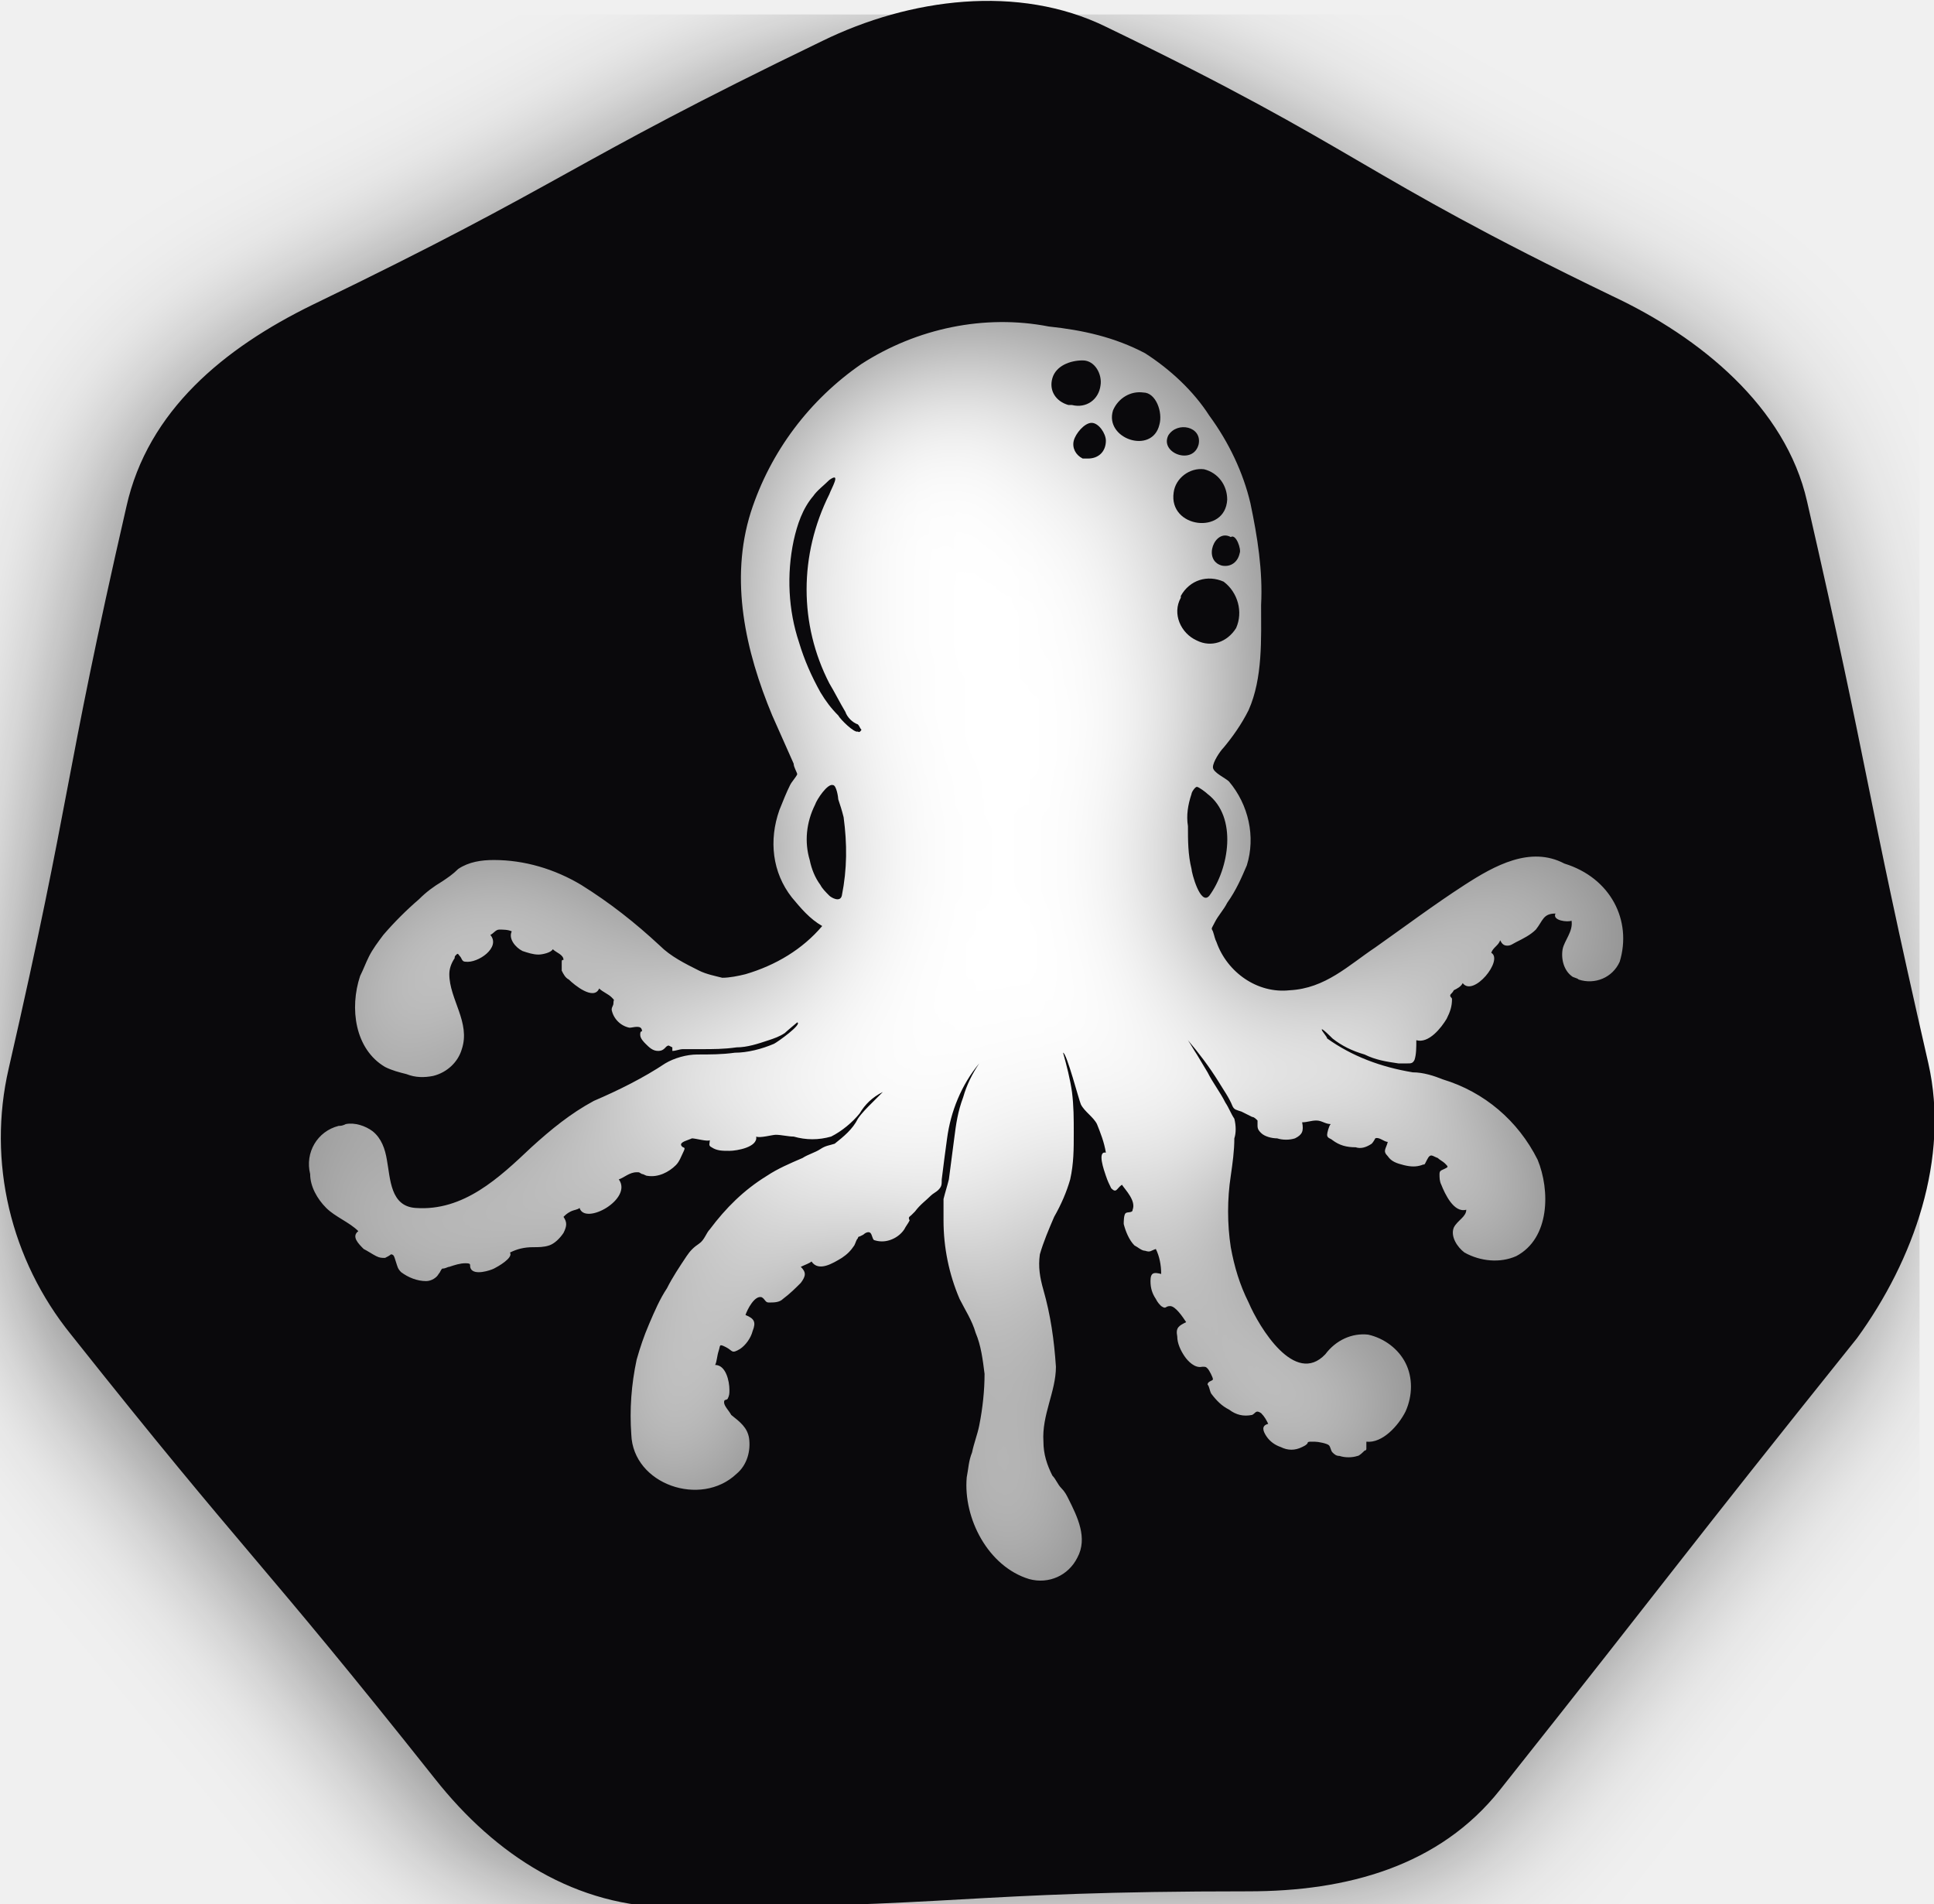
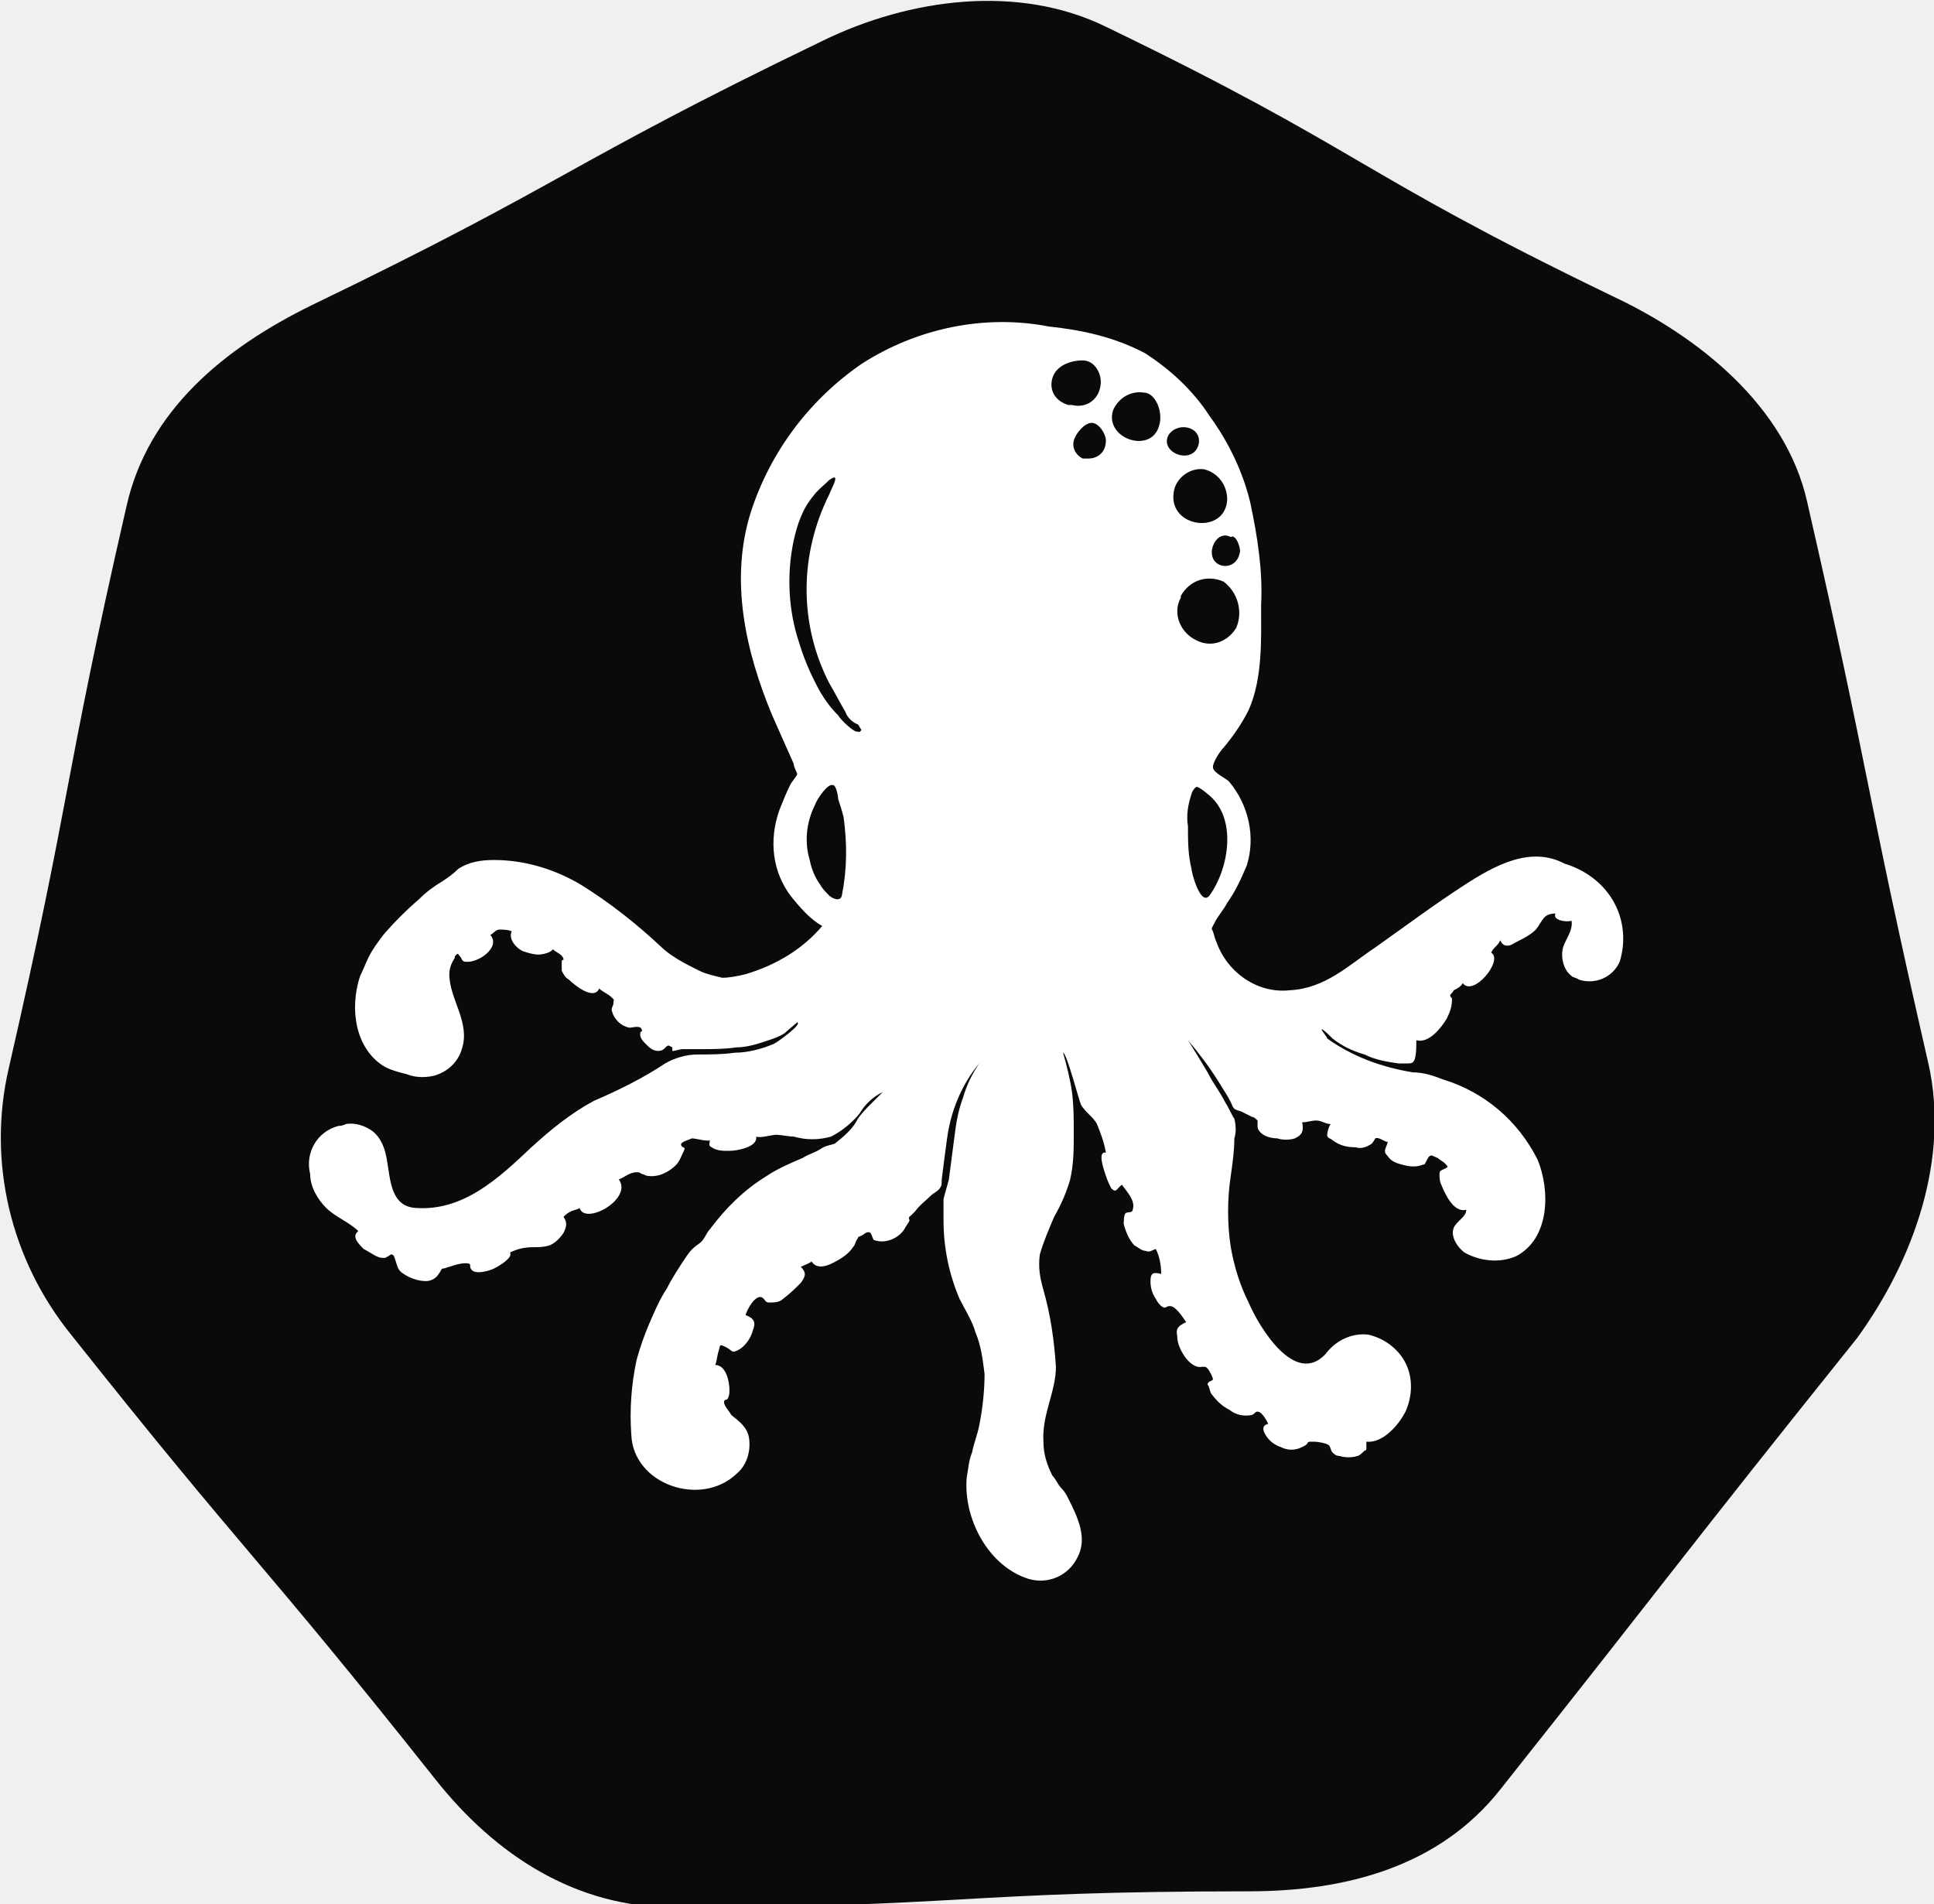
<svg xmlns="http://www.w3.org/2000/svg" version="1.1" id="svg5383" x="0px" y="0px" viewBox="0 0 108.4 106.7" style="enable-background:new 0 0 108.4 106.7;" xml:space="preserve">
-   <defs id="defs107">
-     <filter style="color-interpolation-filters:sRGB;" id="filter397">
-       <feFlood flood-opacity="0.498" flood-color="rgb(0,0,0)" result="flood" id="feFlood387" />
-       <feComposite in="flood" in2="SourceGraphic" operator="in" result="composite1" id="feComposite389" />
-       <feGaussianBlur in="composite1" stdDeviation="4" result="blur" id="feGaussianBlur391" />
-       <feOffset dx="-0.8" dy="0.8" result="offset" id="feOffset393" />
-       <feComposite in="SourceGraphic" in2="offset" operator="over" result="composite2" id="feComposite395" />
-     </filter>
-   </defs>
-   <style type="text/css" id="style97">
+   <style type="text/css">
	.st0{fill:#FFFFFF;}
	.st1{fill:#0A090C;}
</style>
  <g id="Layer_2_1_">
-     <polygon class="st0" points="54.2,12.2 24.2,30.2 13.2,50 9.8,65.2 19.3,78.3 40.3,91.5 58.2,92.3 76.7,90 88.5,79.7 95.2,68.3    96,54.2 89.7,39.8 80.8,34 72.2,18.8 60.2,12.2  " id="polygon101" />
+     <polygon class="st0" points="54.2,12.2 24.2,30.2 13.2,50 9.8,65.2 19.3,78.3 40.3,91.5 58.2,92.3 76.7,90 88.5,79.7 95.2,68.3    96,54.2 89.7,39.8 80.8,34 72.2,18.8 60.2,12.2  " />
  </g>
-   <g id="Layer_2" transform="translate(-610.3158,-176.3014)" style="filter:url(#filter397)">
+   <g id="Layer_2" transform="translate(-610.3158,-176.3014)">
    <path id="path5360" class="st1" d="M674.4,198.3c-0.7-0.1-1.4,0.3-1.7,1   c-0.5,1.6,2.2,2.5,2.6,0.8C675.5,199.4,675.1,198.3,674.4,198.3z M678.8,208c0.5,0.1,0.9-0.2,1-0.7c0.1-0.2-0.2-1.1-0.5-0.9   C678.4,205.9,677.7,207.7,678.8,208z M657.7,216.2c-0.3-0.5-0.6-1.1-0.9-1.6c-1.7-3.3-1.7-7.2,0-10.6c0.1-0.3,0.7-1.3,0-0.8   c-0.3,0.3-0.7,0.6-0.9,0.9c-0.6,0.7-0.9,1.6-1.1,2.5c-0.4,1.9-0.3,3.9,0.3,5.7c0.3,1,0.7,1.9,1.2,2.8c0.3,0.5,0.6,0.9,1,1.3   c0.1,0.2,0.9,1,1.1,0.9c0.1,0.1,0.2-0.1,0.2-0.1c-0.1-0.1-0.1-0.2-0.2-0.3C658.1,216.8,657.8,216.5,657.7,216.2L657.7,216.2z    M657.3,221.1c0-0.1-0.1-0.8-0.3-0.8c-0.3-0.1-0.9,0.8-1,1.1c-0.5,1-0.6,2.1-0.3,3.1c0.1,0.5,0.3,1,0.6,1.4   c0.1,0.2,0.3,0.4,0.5,0.6c0.1,0.1,0.6,0.4,0.7,0c0.3-1.5,0.3-2.9,0.1-4.4C657.5,221.7,657.4,221.4,657.3,221.1L657.3,221.1z    M672,197.9c0.1-0.6-0.3-1.4-1-1.4s-1.5,0.3-1.7,1c-0.2,0.7,0.2,1.3,0.9,1.5c0.1,0,0.1,0,0.2,0C671.2,199.2,671.9,198.7,672,197.9   L672,197.9z M671.5,200c-0.4,0-0.9,0.6-1,1c-0.1,0.4,0.1,0.8,0.5,1c0.1,0,0.2,0,0.3,0c0.6,0,1-0.4,1-1   C672.3,200.6,671.9,200,671.5,200L671.5,200z M678,220.8c-0.1-0.1-0.5-0.4-0.6-0.4c-0.1,0-0.3,0.3-0.3,0.4   c-0.2,0.6-0.3,1.2-0.2,1.8c0,0.8,0,1.6,0.2,2.4c0,0.2,0.5,2.1,1,1.5C679.2,225,679.7,222.1,678,220.8L678,220.8z M677.5,201.2   c0.2-1-1.2-1.3-1.7-0.5C675.3,201.7,677.2,202.4,677.5,201.2z M718.4,235.9c-3.6-15.7-3.2-15.8-6.8-31.5c-1.2-5.3-6-9.2-10.9-11.5   c-14.5-7-13.9-8.1-28.4-15.1c-4.9-2.4-11-1.6-15.9,0.8c-14.5,7-14.1,7.8-28.6,14.8c-4.9,2.4-9.2,5.9-10.4,11.3   c-3.6,15.7-3,15.8-6.6,31.5c-1.2,5.2,0.1,10.7,3.5,14.9c10,12.6,10.4,12.3,20.4,24.9c3.4,4.3,7.9,7.2,13.4,7.2   c16.1,0,16.1-0.9,32.2-0.9c5.5,0,10.7-1.4,14.1-5.7c10-12.6,9.9-12.7,20-25.3C717.6,246.9,719.6,241.2,718.4,235.9L718.4,235.9z    M701.1,230.2c-0.4,0.9-1.4,1.3-2.3,1c-0.1-0.1-0.3-0.1-0.4-0.2c-0.4-0.3-0.6-0.9-0.5-1.5c0.1-0.5,0.6-1,0.5-1.6   c-0.2,0.1-1.1,0-0.9-0.4c-0.7,0-0.7,0.4-1.1,0.9c-0.3,0.3-0.7,0.5-1.1,0.7c-0.2,0.1-0.3,0.2-0.5,0.2c-0.2,0-0.3-0.1-0.4-0.3   c-0.1,0.3-0.4,0.4-0.5,0.7c0.7,0.4-1,2.5-1.6,1.7c-0.1,0.2-0.3,0.3-0.5,0.4c-0.1,0.2-0.2,0.2-0.2,0.3c0,0.1,0.1,0.1,0.1,0.2   c0,0.4-0.1,0.7-0.3,1.1c-0.3,0.5-1,1.4-1.7,1.2c0,0.4,0,0.8-0.1,1.1c-0.1,0.2-0.2,0.2-0.4,0.2h-0.5c-0.7-0.1-1.3-0.2-1.9-0.5   c-0.7-0.2-1.3-0.5-1.8-0.9c-0.1-0.1-0.6-0.6-0.6-0.5s0.3,0.4,0.3,0.5c1.4,1,3,1.6,4.8,1.9c0.6,0,1.2,0.2,1.7,0.4   c2.3,0.7,4.2,2.3,5.3,4.5c0.7,1.7,0.7,4.4-1.2,5.4c-0.9,0.4-2,0.3-2.9-0.2c-0.4-0.3-0.8-0.9-0.6-1.4c0.2-0.4,0.7-0.6,0.7-1   c-0.7,0.2-1.2-0.9-1.4-1.4c-0.1-0.2-0.1-0.4-0.1-0.6c0-0.2,0.1-0.2,0.3-0.3c0.2-0.1,0.2-0.1,0-0.3c-0.1-0.1-0.3-0.2-0.4-0.3   c-0.3-0.1-0.4-0.3-0.6,0.1s-0.1,0.2-0.3,0.3c-0.3,0.1-0.6,0.1-1,0c-0.4-0.1-0.7-0.2-0.9-0.5c-0.3-0.3-0.1-0.4,0-0.8   c-0.2,0-0.5-0.3-0.7-0.2c0,0-0.1,0.2-0.2,0.3c-0.3,0.2-0.6,0.3-0.9,0.2c-0.5,0-0.9-0.1-1.3-0.4c-0.1-0.1-0.3-0.1-0.3-0.3   c0-0.1,0.1-0.5,0.2-0.6c-0.3,0-0.5-0.2-0.8-0.2c-0.3,0-0.5,0.1-0.8,0.1c0.1,0.5,0,0.7-0.4,0.9c-0.3,0.1-0.7,0.1-1,0   c-0.3,0-0.7-0.1-0.9-0.3c-0.1-0.1-0.2-0.2-0.2-0.4c0-0.1,0-0.2,0-0.3c-0.1-0.1-0.2-0.2-0.3-0.2c-0.2-0.1-0.4-0.2-0.6-0.3   c-0.3-0.1-0.4-0.1-0.5-0.3c-0.2-0.5-0.5-0.9-0.8-1.4c-0.5-0.8-1.1-1.6-1.7-2.3c0.2,0.3,0.3,0.5,0.5,0.8l0.6,1   c0.3,0.6,0.7,1.1,1,1.7c0.2,0.3,0.3,0.6,0.5,0.9c0.1,0.4,0.1,0.8,0,1.1c0,0.7-0.1,1.4-0.2,2.1c-0.2,1.3-0.2,2.7,0,4   c0.2,1.1,0.5,2.1,1,3.1c0.6,1.4,2.6,4.7,4.3,2.9c0.6-0.8,1.5-1.2,2.4-1.1c0.9,0.2,1.7,0.8,2.1,1.6c0.4,0.8,0.4,1.8,0,2.7   c-0.4,0.8-1.3,1.8-2.2,1.7c0,0.1,0,0.3,0,0.4c0,0.1-0.1,0.1-0.1,0.1c0,0,0,0,0,0c-0.1,0.1-0.3,0.3-0.4,0.3c-0.3,0.1-0.7,0.1-1,0   c-0.2,0-0.3-0.1-0.4-0.2c-0.1-0.1-0.1-0.3-0.2-0.4s-0.6-0.2-0.8-0.2h-0.2c-0.1,0-0.2,0-0.2,0.1c-0.1,0.1-0.1,0.1-0.3,0.2   c-0.4,0.2-0.8,0.2-1.2,0c-0.3-0.1-0.6-0.3-0.8-0.6c-0.2-0.3-0.3-0.6,0.1-0.7c-0.1-0.2-0.2-0.4-0.4-0.6c-0.3-0.2-0.3,0-0.5,0.1   c-0.5,0.1-0.9,0-1.3-0.3c-0.4-0.2-0.7-0.5-1-0.9c-0.1-0.2-0.1-0.4-0.2-0.5c0-0.2,0.3-0.2,0.3-0.3c0-0.1-0.2-0.5-0.3-0.6   s-0.1-0.1-0.3-0.1c-0.4,0.1-0.8-0.3-1-0.6c-0.2-0.3-0.4-0.7-0.4-1.1c-0.1-0.5,0.1-0.6,0.5-0.8c-0.2-0.3-0.6-0.9-0.9-0.9   c-0.3,0-0.2,0.2-0.5,0c-0.1-0.1-0.2-0.2-0.3-0.4c-0.2-0.3-0.3-0.6-0.3-1c0-0.5,0.2-0.5,0.6-0.4c0-0.5-0.1-1-0.3-1.4   c-0.3,0.1-0.3,0.2-0.6,0.1c-0.2,0-0.4-0.2-0.6-0.3c-0.3-0.3-0.5-0.8-0.6-1.2c0-0.1,0-0.5,0.1-0.6s0.4,0,0.4-0.2   c0.2-0.5-0.4-1.1-0.6-1.4c-0.3,0.2-0.3,0.5-0.6,0.2c-0.1-0.2-0.2-0.4-0.3-0.7c-0.1-0.3-0.5-1.4,0-1.3c-0.1-0.6-0.3-1.1-0.5-1.6   c-0.2-0.4-0.7-0.7-0.9-1.1c-0.1-0.2-0.8-2.9-1-2.9c0.2,0.7,0.4,1.5,0.5,2.2c0.1,0.8,0.1,1.5,0.1,2.3c0,0.9,0,1.7-0.2,2.6   c-0.2,0.7-0.5,1.4-0.9,2.1c-0.3,0.7-0.6,1.4-0.8,2.1c-0.1,0.7,0,1.3,0.2,2c0.4,1.4,0.6,2.8,0.7,4.3c0,1.4-0.8,2.7-0.7,4.2   c0,0.7,0.2,1.3,0.5,1.9c0.2,0.2,0.3,0.5,0.5,0.7c0.2,0.2,0.3,0.4,0.4,0.6c0.5,1,1.1,2.2,0.5,3.3c-0.5,1-1.6,1.5-2.7,1.2   c-2.3-0.7-3.7-3.4-3.5-5.7l0,0c0.1-0.5,0.1-0.9,0.3-1.4c0.1-0.5,0.3-1,0.4-1.5c0.2-1,0.3-2,0.3-2.9c-0.1-0.8-0.2-1.6-0.5-2.3   c-0.2-0.7-0.6-1.3-0.9-1.9c-0.6-1.4-0.9-2.9-0.9-4.4c0-0.4,0-0.8,0-1.2c0.1-0.4,0.2-0.7,0.3-1.1c0.1-0.8,0.2-1.5,0.3-2.3   c0.1-0.8,0.2-1.5,0.5-2.3c0.2-0.7,0.5-1.3,0.9-1.9c-1,1.2-1.6,2.7-1.8,4.2c-0.1,0.7-0.2,1.5-0.3,2.3c0,0.3,0,0.4-0.2,0.6   c-0.1,0.1-0.3,0.2-0.4,0.3c-0.3,0.3-0.6,0.5-0.9,0.9l-0.2,0.2c-0.1,0.1-0.2,0.1-0.1,0.3c-0.1,0.2-0.2,0.3-0.3,0.5   c-0.2,0.3-0.5,0.5-0.8,0.6c-0.3,0.1-0.6,0.1-0.9,0c-0.1-0.1-0.1-0.3-0.2-0.4s-0.3,0-0.4,0.1l-0.2,0.1c-0.1,0-0.1,0.1-0.1,0.1   c-0.1,0.1-0.1,0.2-0.2,0.4c-0.2,0.3-0.4,0.5-0.7,0.7c-0.5,0.3-1.3,0.8-1.7,0.2c-0.1,0.1-0.4,0.2-0.6,0.3c0.3,0.3,0.3,0.5,0,0.9   c-0.3,0.3-0.6,0.6-1,0.9c-0.2,0.2-0.5,0.2-0.8,0.2c-0.2,0-0.2-0.2-0.4-0.3c-0.4-0.1-0.8,0.7-0.9,1c0.5,0.2,0.6,0.4,0.4,0.9   c-0.1,0.4-0.4,0.8-0.7,1c-0.5,0.3-0.4,0.1-0.8-0.1s-0.3-0.1-0.4,0.2s-0.1,0.6-0.2,0.8c0.6,0,0.8,0.9,0.8,1.4c0,0.2,0,0.3-0.1,0.5   c-0.1,0.1-0.2,0-0.2,0.2s0.3,0.5,0.4,0.7c0.5,0.4,0.9,0.7,1,1.3c0.1,0.7-0.1,1.5-0.7,2c-2,1.9-5.8,0.6-5.9-2.2   c-0.1-1.4,0-2.8,0.3-4.2c0.2-0.7,0.4-1.3,0.7-2c0.3-0.7,0.6-1.4,1-2c0.3-0.6,0.7-1.2,1.1-1.8c0.2-0.3,0.4-0.5,0.7-0.7   s0.4-0.6,0.6-0.8c0.9-1.2,1.9-2.2,3.2-3c0.6-0.4,1.3-0.7,2-1c0.3-0.2,0.7-0.3,1-0.5s0.5-0.2,0.8-0.3c0.5-0.4,1-0.8,1.3-1.4   c0.2-0.3,0.5-0.6,0.8-0.9c0.1-0.1,0.5-0.5,0.6-0.6c-0.6,0.3-1,0.7-1.3,1.2c-0.4,0.5-1,1-1.6,1.3c-0.7,0.2-1.4,0.2-2.1,0   c-0.3,0-0.7-0.1-1-0.1c-0.2,0-0.9,0.2-1.1,0.1c0.1,0.6-1.1,0.8-1.5,0.8c-0.4,0-0.7,0-1-0.2c-0.2-0.1-0.1-0.2-0.1-0.4   c-0.1,0.1-0.8-0.1-1-0.1c-0.2,0.1-0.7,0.2-0.6,0.4s0.3,0,0.1,0.4c-0.1,0.2-0.2,0.5-0.4,0.7c-0.4,0.4-1,0.7-1.6,0.6   c-0.1,0-0.2-0.1-0.3-0.1c-0.2-0.1-0.1-0.1-0.3-0.1c-0.4,0-0.7,0.3-1,0.4c0.8,1.1-1.9,2.6-2.2,1.6c-0.1,0.1-0.3,0.1-0.5,0.2   s-0.3,0.2-0.4,0.3c0.2,0.3,0.2,0.5,0,0.9c-0.2,0.3-0.5,0.6-0.8,0.7c-0.3,0.1-0.6,0.1-0.9,0.1c-0.5,0-0.9,0.1-1.3,0.3   c0.2,0.3-0.7,0.8-0.9,0.9s-1.1,0.4-1.3,0c-0.1-0.2,0.1-0.3-0.3-0.3c-0.3,0-0.6,0.1-0.9,0.2c-0.1,0-0.2,0.1-0.4,0.1   c-0.1,0.1-0.1,0.2-0.2,0.3c-0.1,0.2-0.4,0.4-0.7,0.4c-0.5,0-1-0.2-1.4-0.5c-0.2-0.2-0.2-0.3-0.3-0.6s-0.1-0.4-0.3-0.4   c0.1,0-0.3,0.2-0.3,0.2c-0.2,0-0.3,0-0.5-0.1c-0.2-0.1-0.5-0.3-0.7-0.4c-0.3-0.3-0.7-0.7-0.3-1c-0.5-0.5-1.3-0.8-1.8-1.3   c-0.5-0.5-0.9-1.2-0.9-1.9c-0.3-1.2,0.4-2.4,1.6-2.7c0.1,0,0.2,0,0.4-0.1c0.5-0.1,1.1,0.1,1.5,0.4c0.5,0.4,0.7,1,0.8,1.6   c0.2,1.1,0.2,2.6,1.6,2.7c2.7,0.2,4.7-1.7,6.5-3.4c1.1-1,2.2-1.9,3.5-2.6c1.4-0.6,2.8-1.3,4-2.1c0.5-0.3,1.2-0.5,1.8-0.5   c0.7,0,1.4,0,2.1-0.1c0.7,0,1.5-0.2,2.2-0.5c0.2-0.1,1.6-1.1,1.3-1.2c0,0-0.6,0.5-0.7,0.6c-0.3,0.2-0.6,0.3-0.9,0.4   c-0.6,0.2-1.2,0.4-1.8,0.4c-0.7,0.1-1.3,0.1-2,0.1c-0.3,0-0.7,0-1,0c-0.2,0-0.4,0.1-0.6,0.1L648,235l-0.2-0.1   c-0.2,0-0.2,0.3-0.6,0.3c-0.3,0-0.5-0.2-0.7-0.4c-0.1-0.1-0.3-0.3-0.3-0.5c0-0.1,0-0.2,0.1-0.2c0-0.4-0.5-0.2-0.7-0.2   c-0.5-0.1-0.9-0.5-1-1c0-0.2,0.1-0.2,0.1-0.4s0.1-0.1-0.1-0.3c-0.2-0.2-0.5-0.3-0.7-0.5c-0.3,0.7-1.4-0.2-1.7-0.5   c-0.2-0.1-0.3-0.3-0.4-0.5c0-0.1,0-0.2,0-0.4s0-0.2,0.1-0.2c0-0.3-0.4-0.4-0.6-0.6c-0.1,0.2-0.6,0.3-0.8,0.3   c-0.3,0-0.6-0.1-0.9-0.2c-0.4-0.2-0.8-0.7-0.6-1.1c-0.2-0.1-0.5-0.1-0.7-0.1c-0.2,0-0.3,0.2-0.5,0.3c0.6,0.7-0.7,1.6-1.4,1.5   c-0.2,0-0.2-0.2-0.3-0.3s-0.1-0.2-0.2-0.1c-0.1,0.1-0.1,0.1-0.1,0.2c-0.2,0.3-0.3,0.6-0.3,0.9c0,1.4,1.2,2.7,0.7,4.2   c-0.2,0.7-0.8,1.3-1.6,1.5c-0.5,0.1-1,0.1-1.5-0.1c-0.4-0.1-0.8-0.2-1.2-0.4c-1.7-1-2-3.3-1.4-5.1c0.2-0.4,0.3-0.7,0.5-1.1   c0.2-0.4,0.5-0.8,0.8-1.2c0.6-0.7,1.3-1.4,2-2c0.4-0.4,0.8-0.7,1.3-1c0.3-0.2,0.6-0.4,0.9-0.7c0.6-0.4,1.3-0.5,2-0.5   c1.7,0,3.4,0.5,4.9,1.4c1.6,1,3,2.1,4.4,3.4c0.6,0.6,1.4,1,2.2,1.4c0.4,0.2,0.9,0.3,1.3,0.4c0.4,0,0.9-0.1,1.3-0.2   c1.7-0.5,3.2-1.4,4.3-2.7c-0.7-0.4-1.2-1-1.7-1.6c-1.1-1.4-1.3-3.2-0.7-4.9c0.2-0.5,0.4-1,0.6-1.4c0.1-0.2,0.3-0.4,0.4-0.6   c0-0.1-0.2-0.4-0.2-0.6c-0.4-0.9-0.8-1.8-1.2-2.7c-1.5-3.6-2.4-7.6-1.2-11.4c1.1-3.4,3.3-6.3,6.2-8.3c3.1-2,6.9-2.8,10.5-2.1   c1.9,0.2,3.7,0.6,5.4,1.5c1.4,0.9,2.7,2.1,3.6,3.5c1.1,1.5,1.9,3.2,2.3,4.9c0.4,1.9,0.7,3.8,0.6,5.7c0,1.9,0.1,4.1-0.7,5.9   c-0.4,0.8-0.9,1.5-1.4,2.1c-0.2,0.2-0.6,0.8-0.6,1.1s0.7,0.6,0.9,0.8c1.1,1.3,1.5,3.1,1,4.7c-0.3,0.7-0.6,1.4-1.1,2.1   c-0.2,0.4-0.5,0.7-0.7,1.1c-0.2,0.4-0.2,0.3-0.1,0.5c0.1,0.3,0.1,0.4,0.2,0.6c0.6,1.7,2.3,2.9,4.1,2.7c2-0.1,3.3-1.4,4.8-2.4   c1.7-1.2,3.3-2.4,5-3.5s3.7-2.2,5.6-1.2C700.6,225.5,701.8,227.9,701.1,230.2L701.1,230.2z M677.4,212.2c0.8,0.4,1.7,0.1,2.2-0.7   c0.4-0.9,0.1-2-0.7-2.6c-0.9-0.4-1.9-0.1-2.4,0.8c0,0,0,0.1,0,0.1C676,210.7,676.5,211.8,677.4,212.2L677.4,212.2z M679.1,204.3   c0-0.8-0.5-1.5-1.3-1.7c-0.8-0.1-1.6,0.5-1.7,1.3C675.8,205.9,679,206.3,679.1,204.3L679.1,204.3z" />
  </g>
</svg>
